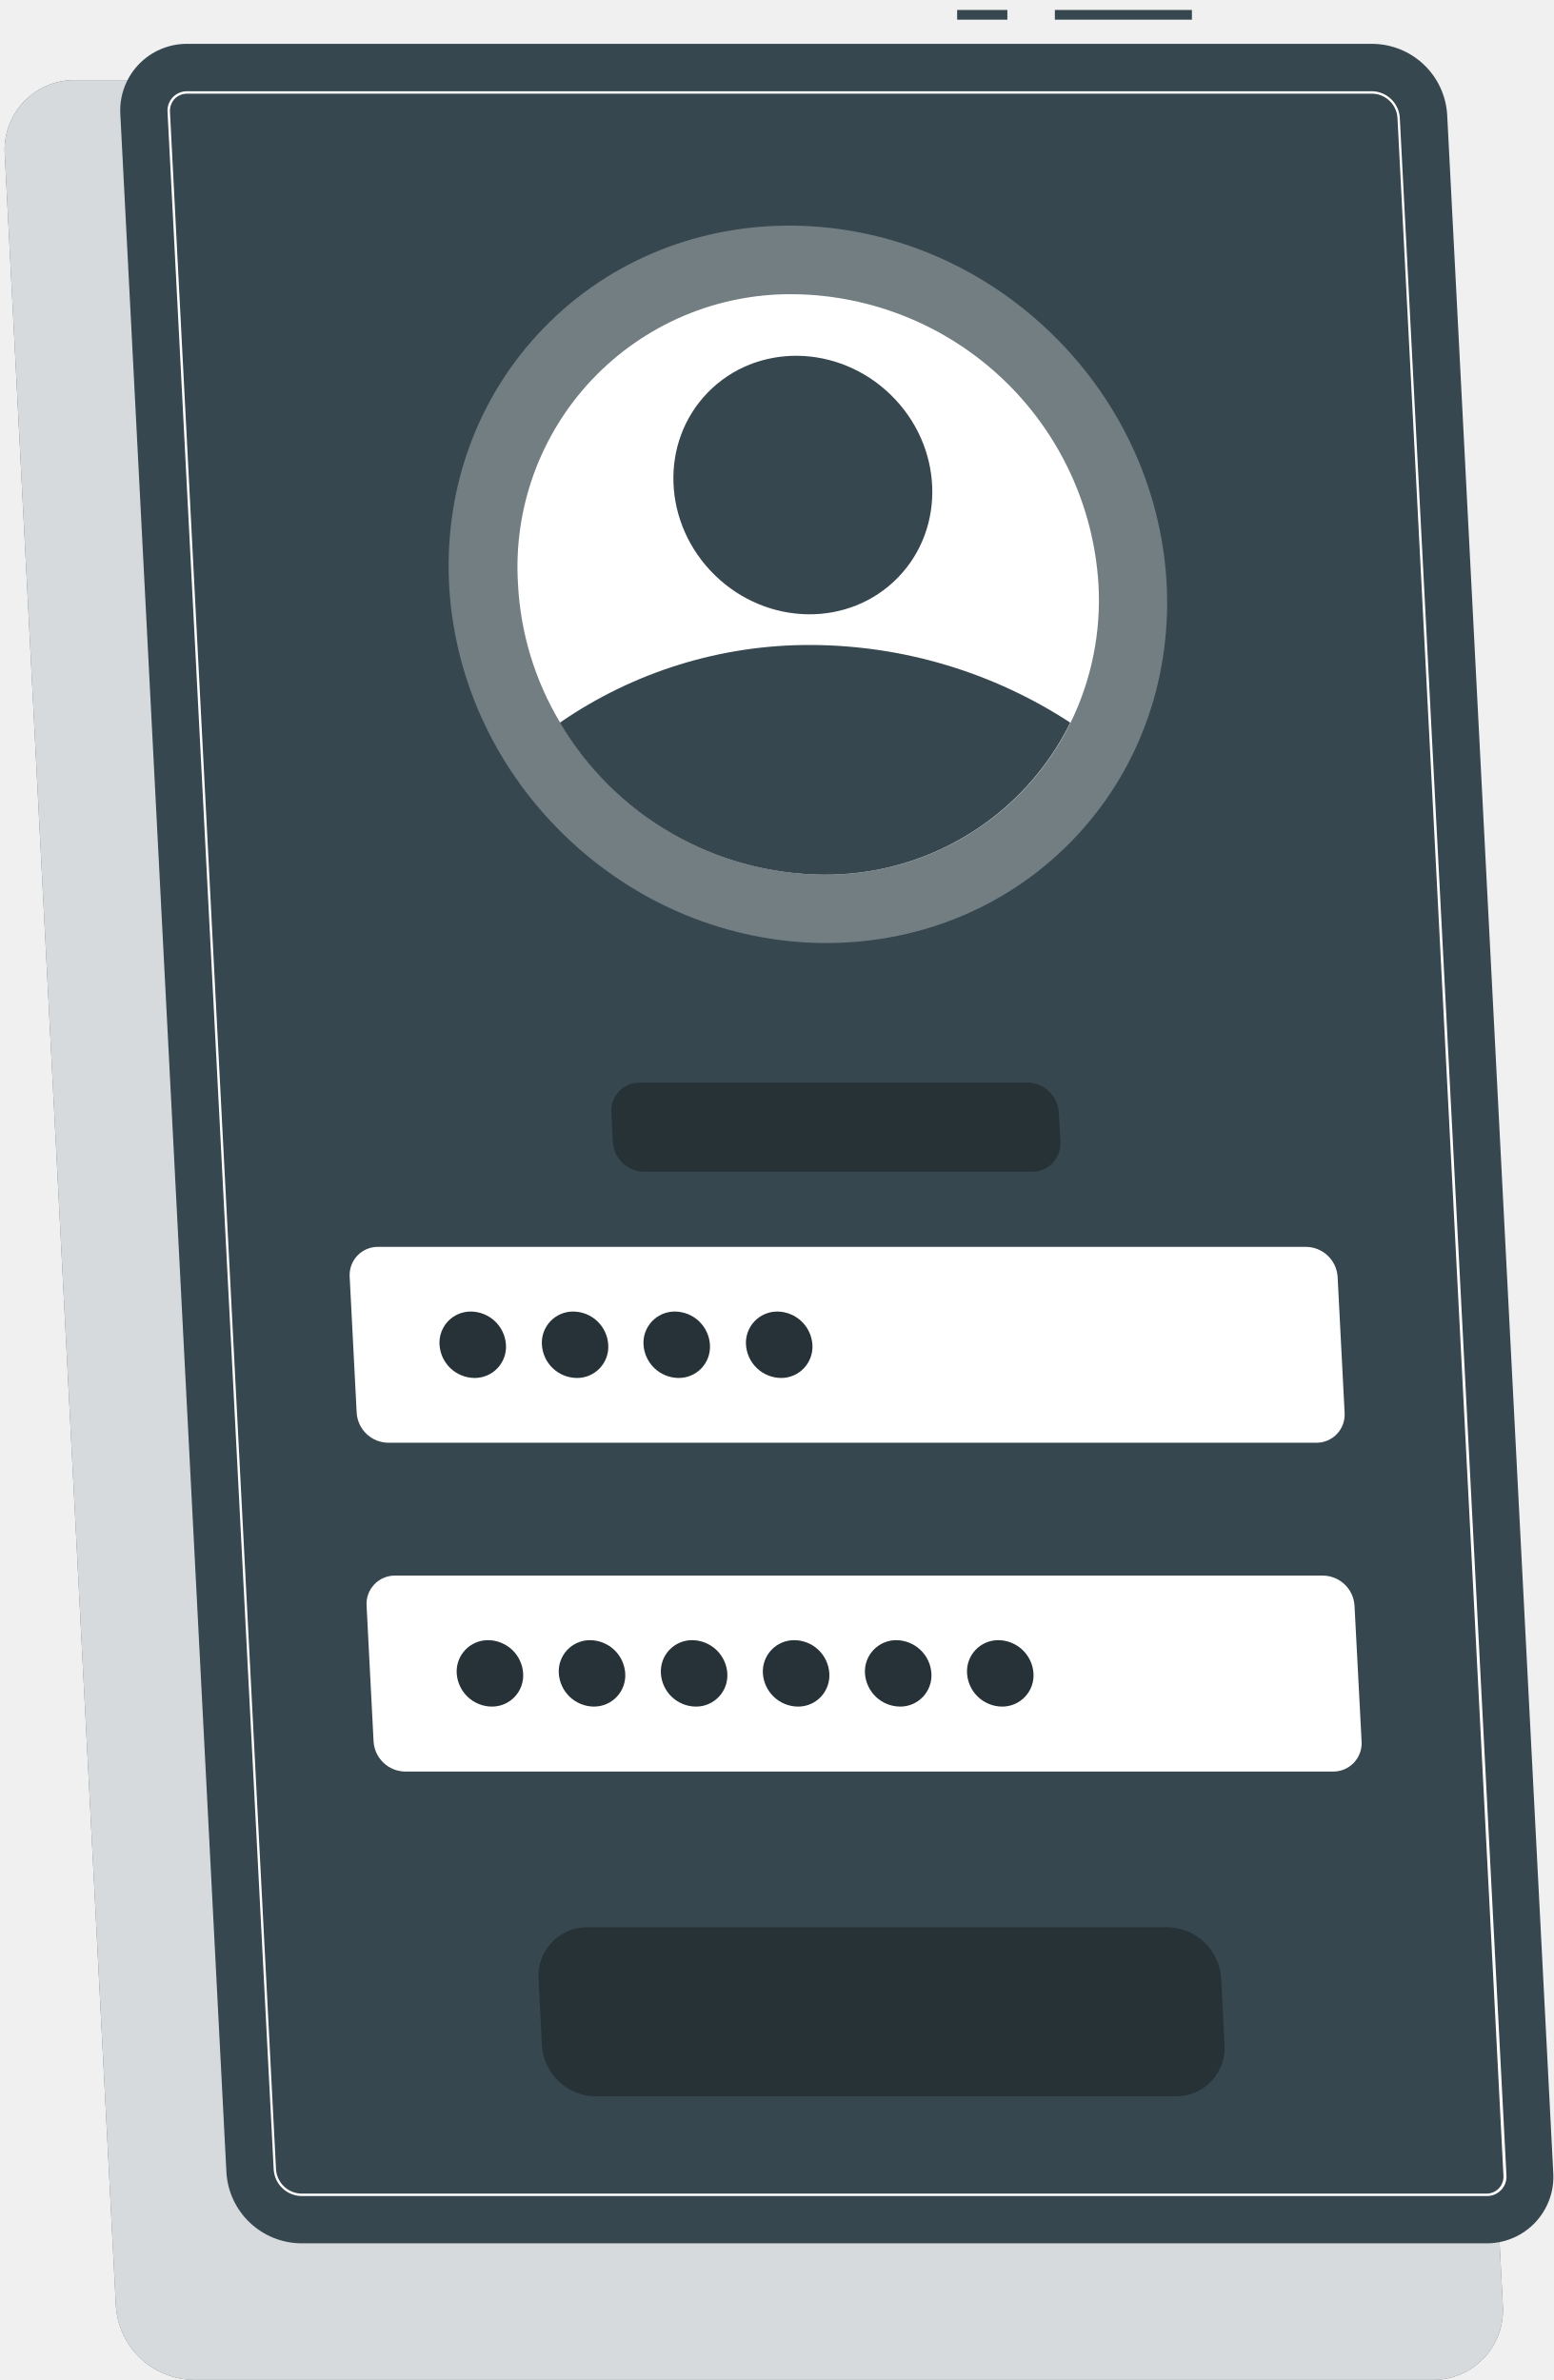
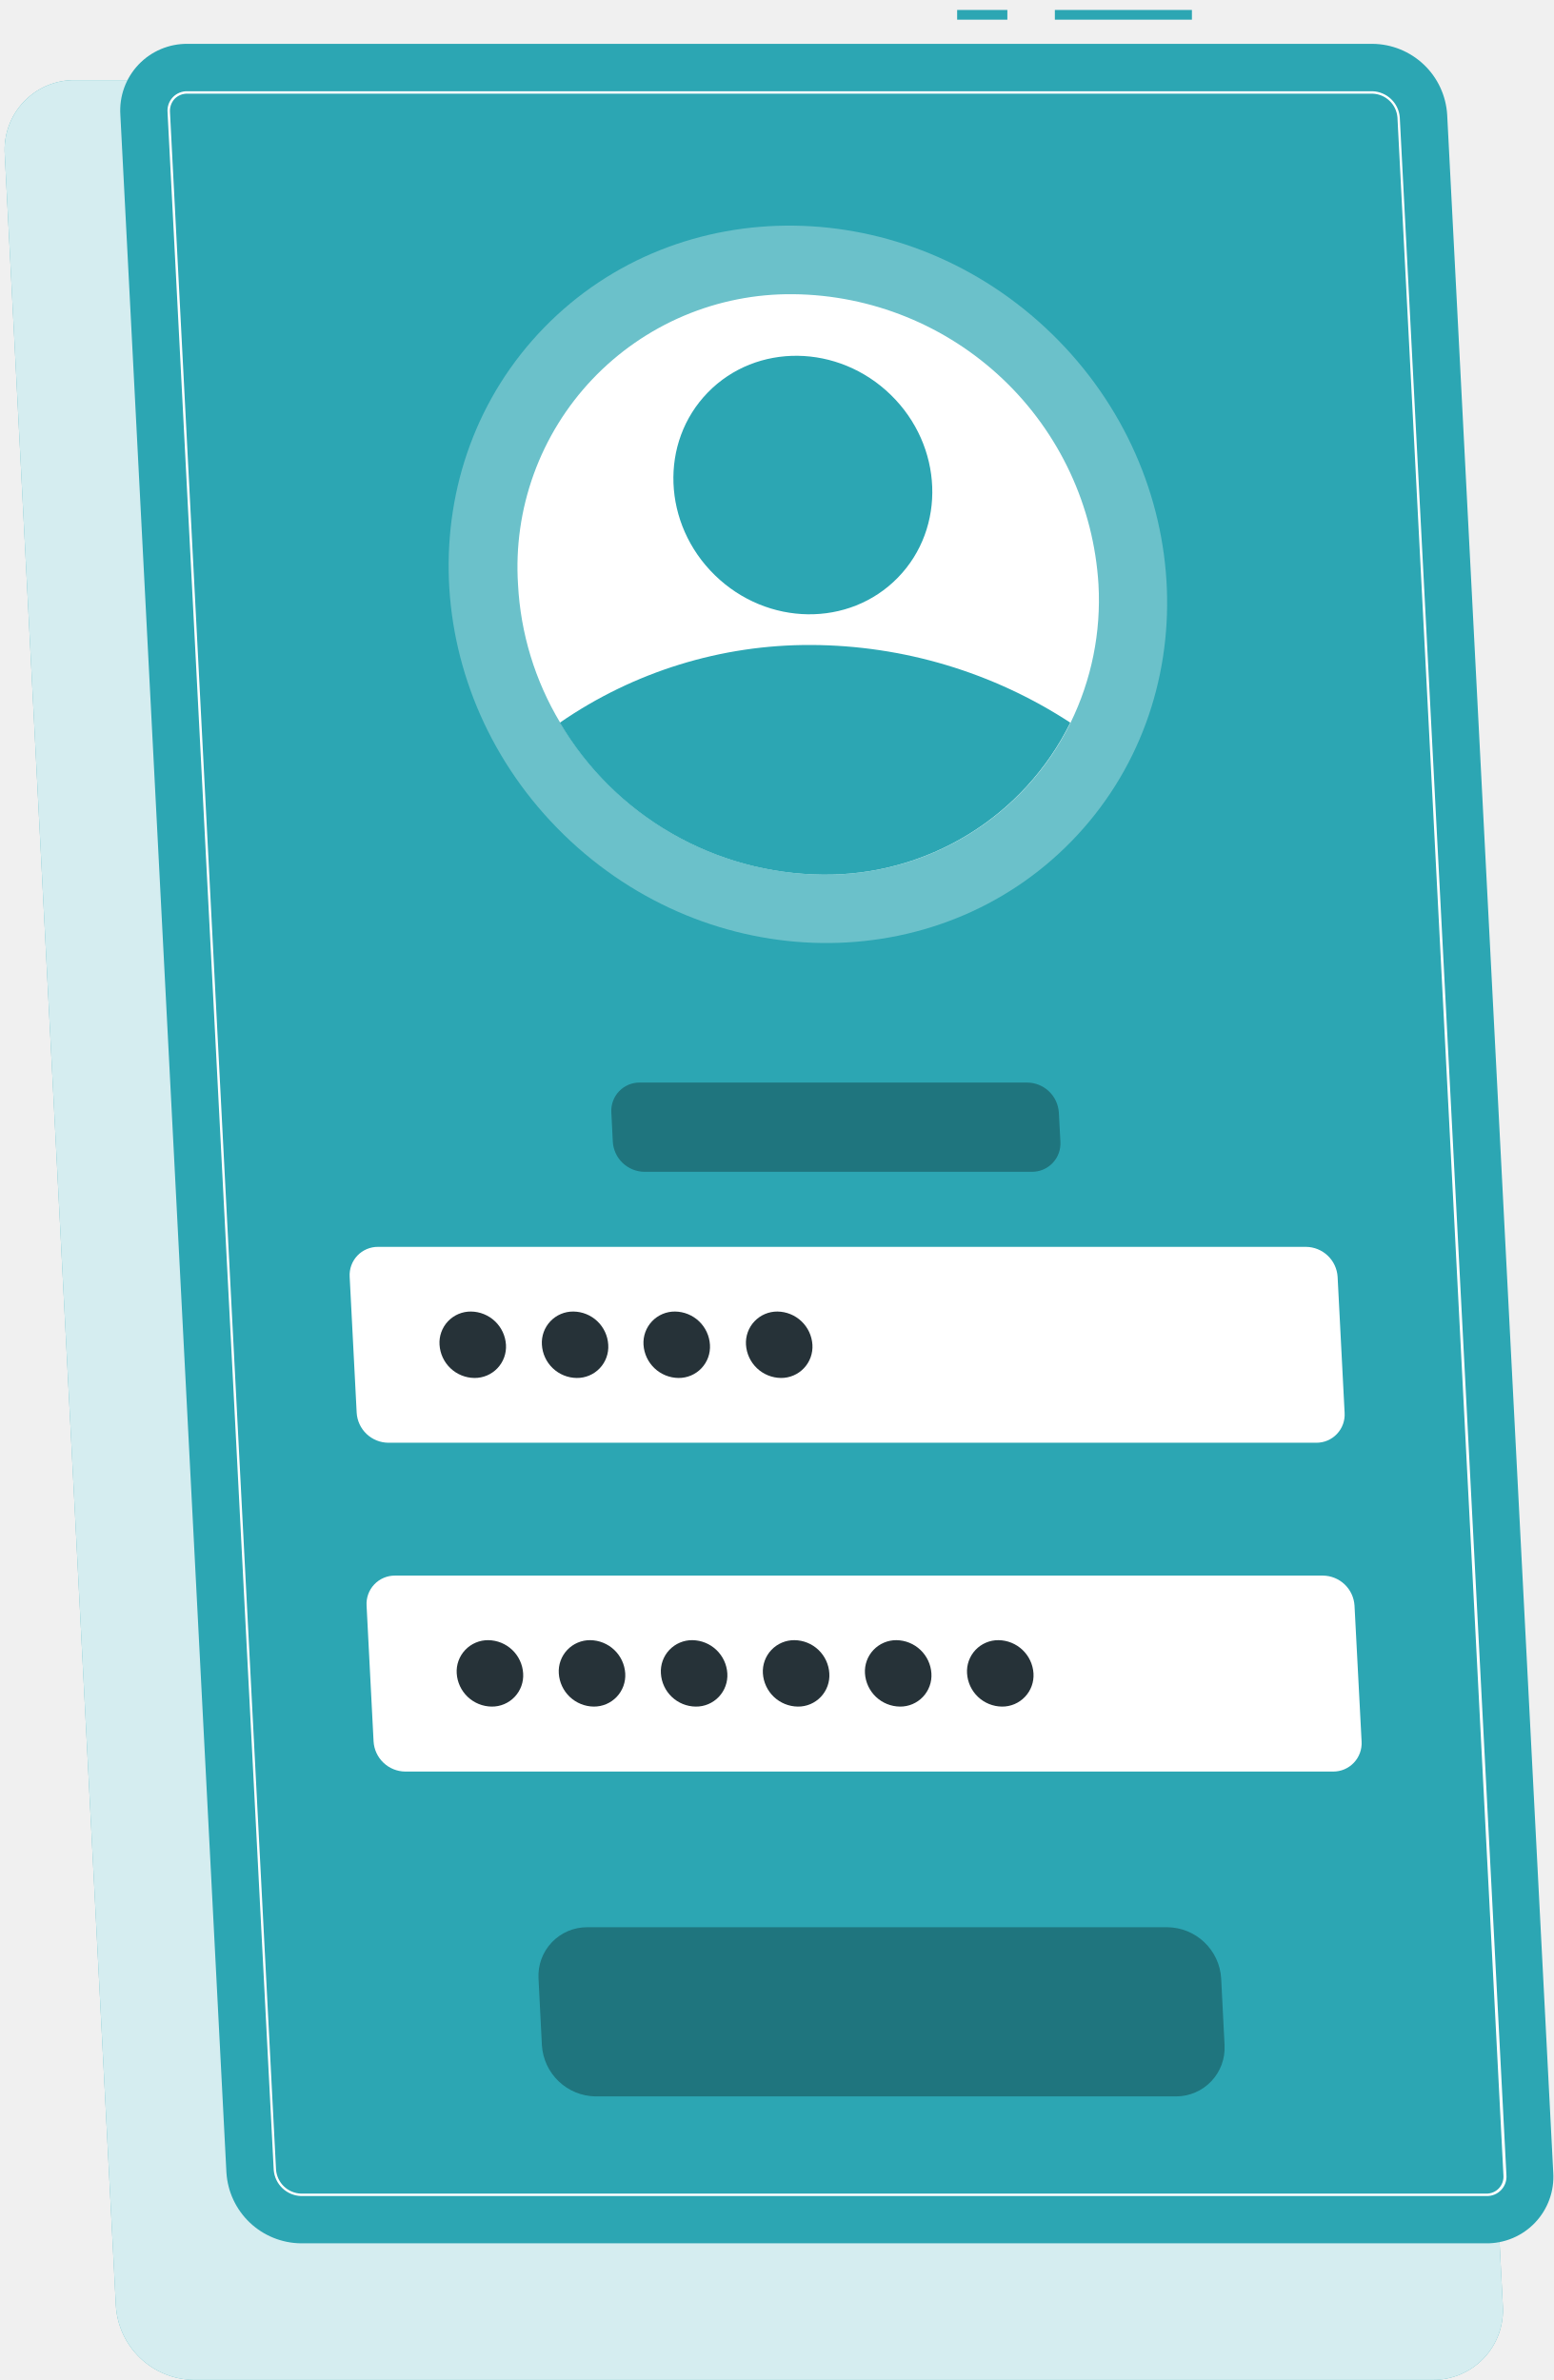
<svg xmlns="http://www.w3.org/2000/svg" width="154" height="236" viewBox="0 0 154 236" fill="none">
-   <path d="M142.036 235.987H19.192C17.217 235.958 15.325 235.185 13.896 233.82C12.467 232.456 11.607 230.602 11.488 228.63L0.472 15.288C0.411 14.339 0.547 13.387 0.871 12.493C1.194 11.599 1.699 10.782 2.354 10.092C3.008 9.402 3.798 8.855 4.674 8.485C5.55 8.114 6.493 7.929 7.444 7.94H130.288C132.262 7.966 134.154 8.738 135.583 10.101C137.012 11.463 137.872 13.317 137.991 15.288L148.988 228.63C149.049 229.577 148.914 230.527 148.592 231.421C148.269 232.314 147.766 233.131 147.114 233.822C146.461 234.512 145.674 235.06 144.8 235.433C143.926 235.805 142.985 235.994 142.036 235.987Z" fill="#37474F" />
+   <path d="M142.036 235.987H19.192C17.217 235.958 15.325 235.185 13.896 233.82C12.467 232.456 11.607 230.602 11.488 228.63L0.472 15.288C0.411 14.339 0.547 13.387 0.871 12.493C1.194 11.599 1.699 10.782 2.354 10.092C3.008 9.402 3.798 8.855 4.674 8.485C5.55 8.114 6.493 7.929 7.444 7.94H130.288C132.262 7.966 134.154 8.738 135.583 10.101C137.012 11.463 137.872 13.317 137.991 15.288L148.988 228.63C149.049 229.577 148.914 230.527 148.592 231.421C148.269 232.314 147.766 233.131 147.114 233.822C146.461 234.512 145.674 235.06 144.8 235.433C143.926 235.805 142.985 235.994 142.036 235.987Z" fill="#2CA6B3" />
  <path opacity="0.8" d="M142.036 235.987H19.192C17.217 235.958 15.325 235.185 13.896 233.82C12.467 232.456 11.607 230.602 11.488 228.63L0.472 15.288C0.411 14.339 0.547 13.387 0.871 12.493C1.194 11.599 1.699 10.782 2.354 10.092C3.008 9.402 3.798 8.855 4.674 8.485C5.55 8.114 6.493 7.929 7.444 7.94H130.288C132.262 7.966 134.154 8.738 135.583 10.101C137.012 11.463 137.872 13.317 137.991 15.288L148.988 228.63C149.049 229.577 148.914 230.527 148.592 231.421C148.269 232.314 147.766 233.131 147.114 233.822C146.461 234.512 145.674 235.06 144.8 235.433C143.926 235.805 142.985 235.994 142.036 235.987Z" fill="white" />
-   <path d="M118.164 0.988H104.577V1.951H118.164V0.988Z" fill="#37474F" />
-   <path d="M99.868 0.988H94.89V1.951H99.868V0.988Z" fill="#37474F" />
-   <path d="M147.323 222.447H29.843C27.951 222.429 26.136 221.694 24.764 220.392C23.392 219.089 22.564 217.315 22.447 215.427L11.932 11.378C11.873 10.47 12.003 9.559 12.313 8.703C12.623 7.848 13.106 7.065 13.733 6.405C14.36 5.745 15.116 5.222 15.954 4.868C16.792 4.514 17.695 4.337 18.605 4.348H136.085C137.977 4.369 139.79 5.106 141.161 6.41C142.531 7.714 143.356 9.489 143.471 11.378L153.986 215.427C154.045 216.334 153.915 217.243 153.606 218.098C153.296 218.952 152.813 219.733 152.188 220.393C151.562 221.052 150.807 221.574 149.97 221.928C149.132 222.281 148.231 222.458 147.323 222.447Z" fill="#37474F" />
+   <path d="M118.164 0.988H104.577V1.951H118.164V0.988Z" fill="#2CA6B3" />
+   <path d="M99.868 0.988H94.89V1.951H99.868V0.988Z" fill="#2CA6B3" />
+   <path d="M147.323 222.447H29.843C27.951 222.429 26.136 221.694 24.764 220.392C23.392 219.089 22.564 217.315 22.447 215.427L11.932 11.378C11.873 10.47 12.003 9.559 12.313 8.703C12.623 7.848 13.106 7.065 13.733 6.405C14.36 5.745 15.116 5.222 15.954 4.868C16.792 4.514 17.695 4.337 18.605 4.348H136.085C137.977 4.369 139.79 5.106 141.161 6.41C142.531 7.714 143.356 9.489 143.471 11.378L153.986 215.427C154.045 216.334 153.915 217.243 153.606 218.098C153.296 218.952 152.813 219.733 152.188 220.393C151.562 221.052 150.807 221.574 149.97 221.928C149.132 222.281 148.231 222.458 147.323 222.447Z" fill="#2CA6B3" />
  <path d="M147.322 217.758H29.842C29.153 217.734 28.497 217.458 27.998 216.982C27.499 216.506 27.192 215.864 27.136 215.177L16.611 11.137C16.587 10.866 16.621 10.592 16.711 10.335C16.8 10.078 16.944 9.842 17.131 9.645C17.319 9.447 17.546 9.292 17.799 9.189C18.051 9.086 18.322 9.038 18.595 9.048H136.075C136.762 9.074 137.416 9.351 137.913 9.826C138.41 10.302 138.715 10.943 138.771 11.628L149.344 215.668C149.367 215.938 149.333 216.211 149.244 216.467C149.154 216.723 149.012 216.958 148.825 217.155C148.639 217.352 148.413 217.508 148.162 217.612C147.911 217.716 147.641 217.765 147.37 217.758H147.322ZM18.595 9.288C18.355 9.281 18.117 9.323 17.895 9.412C17.672 9.502 17.471 9.637 17.304 9.808C17.143 9.986 17.02 10.195 16.943 10.421C16.865 10.648 16.834 10.889 16.852 11.128L27.367 215.167C27.421 215.792 27.701 216.376 28.155 216.809C28.609 217.242 29.205 217.493 29.832 217.517H147.312C147.55 217.526 147.788 217.485 148.009 217.395C148.23 217.305 148.429 217.17 148.593 216.997C148.758 216.822 148.883 216.613 148.961 216.386C149.039 216.159 149.068 215.917 149.046 215.678L138.54 11.638C138.488 11.014 138.21 10.43 137.758 9.997C137.305 9.564 136.71 9.312 136.084 9.288H18.595Z" fill="white" />
  <path opacity="0.3" d="M106.23 83.413C119.592 69.701 118.722 47.182 104.287 33.114C89.851 19.047 67.317 18.759 53.955 32.471C40.593 46.182 41.463 68.702 55.898 82.769C70.334 96.836 92.868 97.124 106.23 83.413Z" fill="white" />
  <path d="M108.901 57.946C109.17 62.678 108.219 67.4 106.137 71.658C103.884 76.226 100.386 80.064 96.047 82.73C91.708 85.396 86.704 86.782 81.611 86.729C76.333 86.681 71.158 85.268 66.588 82.627C62.018 79.986 58.21 76.207 55.534 71.658C53.04 67.498 51.605 62.79 51.355 57.946C51.117 54.231 51.649 50.507 52.917 47.008C54.185 43.508 56.162 40.307 58.723 37.606C61.285 34.906 64.376 32.763 67.804 31.311C71.232 29.86 74.923 29.132 78.645 29.173C86.392 29.254 93.82 32.267 99.435 37.606C105.049 42.945 108.431 50.213 108.901 57.946Z" fill="white" />
-   <path d="M106.108 71.659C103.855 76.227 100.357 80.064 96.018 82.731C91.678 85.397 86.674 86.783 81.582 86.729C76.304 86.682 71.129 85.269 66.559 82.628C61.989 79.987 58.181 76.208 55.505 71.659C62.823 66.605 71.514 63.917 80.407 63.956C89.538 63.99 98.464 66.665 106.108 71.659Z" fill="#37474F" />
-   <path d="M89.013 57.277C93.827 52.337 93.512 44.222 88.309 39.152C83.106 34.082 74.986 33.977 70.172 38.917C65.358 43.857 65.673 51.971 70.876 57.042C76.079 62.112 84.199 62.217 89.013 57.277Z" fill="#37474F" />
+   <path d="M106.108 71.659C103.855 76.227 100.357 80.064 96.018 82.731C91.678 85.397 86.674 86.783 81.582 86.729C76.304 86.682 71.129 85.269 66.559 82.628C61.989 79.987 58.181 76.208 55.505 71.659C62.823 66.605 71.514 63.917 80.407 63.956C89.538 63.99 98.464 66.665 106.108 71.659Z" fill="#2CA6B3" />
+   <path d="M89.013 57.277C93.827 52.337 93.512 44.222 88.309 39.152C83.106 34.082 74.986 33.977 70.172 38.917C65.358 43.857 65.673 51.971 70.876 57.042C76.079 62.112 84.199 62.217 89.013 57.277Z" fill="#2CA6B3" />
  <path d="M130.48 143.062H38.489C37.688 143.053 36.92 142.742 36.339 142.19C35.758 141.638 35.408 140.886 35.36 140.086L34.666 126.605C34.643 126.221 34.698 125.837 34.83 125.476C34.961 125.115 35.166 124.785 35.43 124.506C35.695 124.228 36.015 124.007 36.369 123.858C36.723 123.709 37.104 123.634 37.488 123.639H129.479C130.278 123.647 131.045 123.957 131.626 124.507C132.206 125.057 132.557 125.807 132.608 126.605L133.302 140.086C133.327 140.47 133.272 140.856 133.142 141.218C133.011 141.58 132.806 141.911 132.541 142.191C132.277 142.47 131.957 142.692 131.602 142.842C131.247 142.992 130.865 143.066 130.48 143.062Z" fill="white" />
  <path opacity="0.3" d="M102.314 116.195H63.892C63.088 116.189 62.316 115.878 61.733 115.323C61.15 114.769 60.799 114.013 60.753 113.21L60.609 110.321C60.583 109.937 60.638 109.552 60.769 109.19C60.899 108.827 61.104 108.496 61.369 108.217C61.634 107.937 61.954 107.716 62.308 107.566C62.663 107.416 63.045 107.341 63.43 107.346H101.842C102.643 107.354 103.412 107.666 103.992 108.218C104.573 108.77 104.923 109.522 104.972 110.321L105.126 113.21C105.149 113.594 105.094 113.978 104.964 114.34C104.833 114.701 104.63 115.032 104.366 115.312C104.103 115.591 103.785 115.814 103.432 115.966C103.079 116.118 102.698 116.196 102.314 116.195Z" fill="black" />
  <path opacity="0.3" d="M116.605 207.878H59.05C57.687 207.861 56.38 207.33 55.393 206.391C54.405 205.451 53.809 204.173 53.724 202.813L53.387 196.169C53.353 195.516 53.453 194.862 53.679 194.249C53.906 193.636 54.255 193.075 54.706 192.601C55.156 192.127 55.699 191.75 56.3 191.492C56.901 191.235 57.548 191.103 58.202 191.104H115.738C117.101 191.12 118.407 191.652 119.395 192.591C120.383 193.53 120.979 194.808 121.064 196.169L121.401 202.813C121.435 203.464 121.336 204.116 121.11 204.728C120.885 205.34 120.537 205.9 120.089 206.374C119.64 206.847 119.1 207.225 118.501 207.484C117.903 207.742 117.257 207.876 116.605 207.878Z" fill="black" />
  <path d="M132.166 175.667H40.165C39.365 175.657 38.598 175.345 38.017 174.793C37.437 174.241 37.087 173.491 37.036 172.692L36.342 159.21C36.319 158.827 36.374 158.442 36.505 158.08C36.637 157.719 36.841 157.388 37.106 157.109C37.37 156.83 37.69 156.608 38.044 156.458C38.398 156.307 38.779 156.232 39.164 156.235H131.154C131.956 156.243 132.724 156.555 133.305 157.107C133.885 157.659 134.235 158.411 134.284 159.21L134.987 172.692C135.009 173.075 134.953 173.46 134.821 173.82C134.689 174.181 134.485 174.511 134.22 174.79C133.956 175.069 133.637 175.291 133.284 175.442C132.93 175.593 132.55 175.669 132.166 175.667Z" fill="white" />
  <path d="M50.161 133.345C50.187 133.771 50.126 134.197 49.98 134.598C49.834 134.999 49.607 135.365 49.314 135.674C49.02 135.983 48.666 136.228 48.273 136.394C47.88 136.56 47.457 136.643 47.031 136.639C46.145 136.628 45.296 136.282 44.655 135.672C44.014 135.061 43.627 134.229 43.574 133.345C43.546 132.92 43.606 132.494 43.751 132.093C43.896 131.693 44.121 131.326 44.414 131.017C44.707 130.708 45.061 130.462 45.453 130.296C45.846 130.13 46.268 130.047 46.694 130.052C47.581 130.062 48.431 130.408 49.074 131.018C49.717 131.629 50.105 132.46 50.161 133.345Z" fill="#263238" />
  <path d="M60.3 133.345C60.328 133.77 60.268 134.197 60.123 134.597C59.979 134.998 59.753 135.364 59.46 135.674C59.167 135.983 58.813 136.228 58.421 136.394C58.029 136.56 57.606 136.643 57.18 136.639C56.294 136.63 55.444 136.286 54.802 135.674C54.16 135.063 53.775 134.23 53.723 133.345C53.696 132.92 53.756 132.494 53.9 132.093C54.045 131.693 54.271 131.326 54.564 131.017C54.857 130.708 55.211 130.462 55.603 130.296C55.995 130.13 56.417 130.047 56.843 130.052C57.73 130.06 58.58 130.405 59.222 131.016C59.864 131.628 60.249 132.46 60.3 133.345Z" fill="#263238" />
  <path d="M70.383 133.345C70.41 133.77 70.35 134.197 70.206 134.597C70.061 134.998 69.835 135.364 69.542 135.674C69.249 135.983 68.895 136.228 68.503 136.394C68.111 136.56 67.689 136.643 67.263 136.639C66.376 136.628 65.526 136.283 64.883 135.672C64.24 135.061 63.852 134.23 63.796 133.345C63.77 132.92 63.831 132.493 63.977 132.093C64.123 131.692 64.349 131.326 64.643 131.017C64.937 130.707 65.291 130.462 65.684 130.296C66.076 130.13 66.499 130.047 66.926 130.052C67.811 130.063 68.66 130.408 69.302 131.019C69.943 131.63 70.329 132.461 70.383 133.345Z" fill="#263238" />
  <path d="M80.542 133.345C80.568 133.77 80.507 134.195 80.362 134.596C80.217 134.996 79.991 135.361 79.698 135.67C79.405 135.979 79.052 136.225 78.661 136.391C78.269 136.558 77.847 136.642 77.422 136.638C76.535 136.628 75.685 136.283 75.042 135.672C74.399 135.061 74.011 134.23 73.955 133.345C73.929 132.92 73.99 132.495 74.135 132.095C74.28 131.695 74.506 131.329 74.799 131.02C75.092 130.711 75.445 130.466 75.836 130.299C76.228 130.133 76.65 130.048 77.075 130.052C77.962 130.062 78.812 130.407 79.455 131.018C80.098 131.629 80.486 132.46 80.542 133.345Z" fill="#263238" />
  <path d="M51.864 165.932C51.892 166.357 51.832 166.783 51.687 167.184C51.542 167.584 51.317 167.951 51.024 168.26C50.731 168.569 50.377 168.815 49.985 168.981C49.592 169.147 49.17 169.23 48.744 169.225C47.857 169.215 47.007 168.869 46.364 168.259C45.722 167.648 45.333 166.817 45.278 165.932C45.251 165.506 45.312 165.08 45.458 164.679C45.604 164.278 45.831 163.912 46.124 163.603C46.418 163.294 46.773 163.049 47.165 162.883C47.558 162.717 47.981 162.634 48.407 162.638C49.293 162.649 50.142 162.994 50.783 163.605C51.424 164.216 51.811 165.048 51.864 165.932Z" fill="#263238" />
  <path d="M61.985 165.932C62.011 166.356 61.95 166.782 61.805 167.182C61.66 167.582 61.434 167.948 61.141 168.257C60.848 168.566 60.495 168.811 60.104 168.978C59.712 169.144 59.29 169.228 58.865 169.225C57.978 169.215 57.128 168.869 56.485 168.259C55.842 167.648 55.454 166.817 55.398 165.932C55.37 165.507 55.431 165.08 55.575 164.68C55.72 164.279 55.946 163.913 56.239 163.603C56.532 163.294 56.885 163.049 57.278 162.883C57.67 162.717 58.092 162.633 58.518 162.638C59.405 162.649 60.255 162.994 60.898 163.605C61.541 164.215 61.929 165.047 61.985 165.932Z" fill="#263238" />
  <path d="M72.107 165.932C72.133 166.357 72.072 166.784 71.926 167.184C71.78 167.585 71.554 167.951 71.26 168.26C70.966 168.57 70.612 168.815 70.219 168.981C69.826 169.147 69.404 169.23 68.977 169.225C68.091 169.217 67.241 168.872 66.599 168.261C65.957 167.649 65.572 166.817 65.52 165.932C65.492 165.507 65.553 165.08 65.697 164.68C65.842 164.279 66.068 163.913 66.361 163.603C66.654 163.294 67.007 163.049 67.4 162.883C67.792 162.717 68.214 162.633 68.64 162.638C69.527 162.649 70.377 162.994 71.02 163.605C71.663 164.215 72.051 165.047 72.107 165.932Z" fill="#263238" />
  <path d="M82.218 165.932C82.246 166.357 82.185 166.783 82.041 167.184C81.896 167.584 81.67 167.951 81.377 168.26C81.084 168.569 80.731 168.815 80.338 168.981C79.946 169.147 79.524 169.23 79.098 169.225C78.211 169.215 77.361 168.869 76.718 168.259C76.075 167.648 75.687 166.817 75.631 165.932C75.605 165.506 75.666 165.08 75.812 164.679C75.957 164.278 76.184 163.912 76.478 163.603C76.772 163.294 77.126 163.049 77.519 162.883C77.912 162.717 78.334 162.634 78.761 162.638C79.647 162.647 80.497 162.991 81.139 163.603C81.781 164.214 82.166 165.047 82.218 165.932Z" fill="#263238" />
  <path d="M92.338 165.932C92.366 166.357 92.305 166.783 92.161 167.184C92.016 167.584 91.79 167.951 91.497 168.26C91.204 168.569 90.851 168.814 90.458 168.981C90.066 169.147 89.644 169.23 89.218 169.225C88.331 169.215 87.481 168.869 86.838 168.259C86.195 167.648 85.807 166.817 85.751 165.932C85.725 165.507 85.786 165.081 85.931 164.681C86.076 164.281 86.302 163.915 86.595 163.606C86.888 163.297 87.241 163.052 87.632 162.886C88.024 162.719 88.445 162.635 88.871 162.638C89.758 162.649 90.608 162.994 91.251 163.605C91.894 164.215 92.282 165.047 92.338 165.932Z" fill="#263238" />
  <path d="M102.458 165.932C102.485 166.357 102.423 166.784 102.278 167.184C102.132 167.585 101.905 167.951 101.611 168.26C101.318 168.57 100.963 168.815 100.571 168.981C100.178 169.147 99.755 169.23 99.329 169.225C98.443 169.214 97.594 168.869 96.953 168.258C96.312 167.647 95.925 166.816 95.872 165.932C95.844 165.507 95.904 165.08 96.049 164.68C96.194 164.279 96.419 163.913 96.712 163.603C97.005 163.294 97.359 163.049 97.751 162.883C98.144 162.717 98.566 162.633 98.992 162.638C99.879 162.649 100.729 162.994 101.371 163.605C102.014 164.215 102.403 165.047 102.458 165.932Z" fill="#263238" />
</svg>
